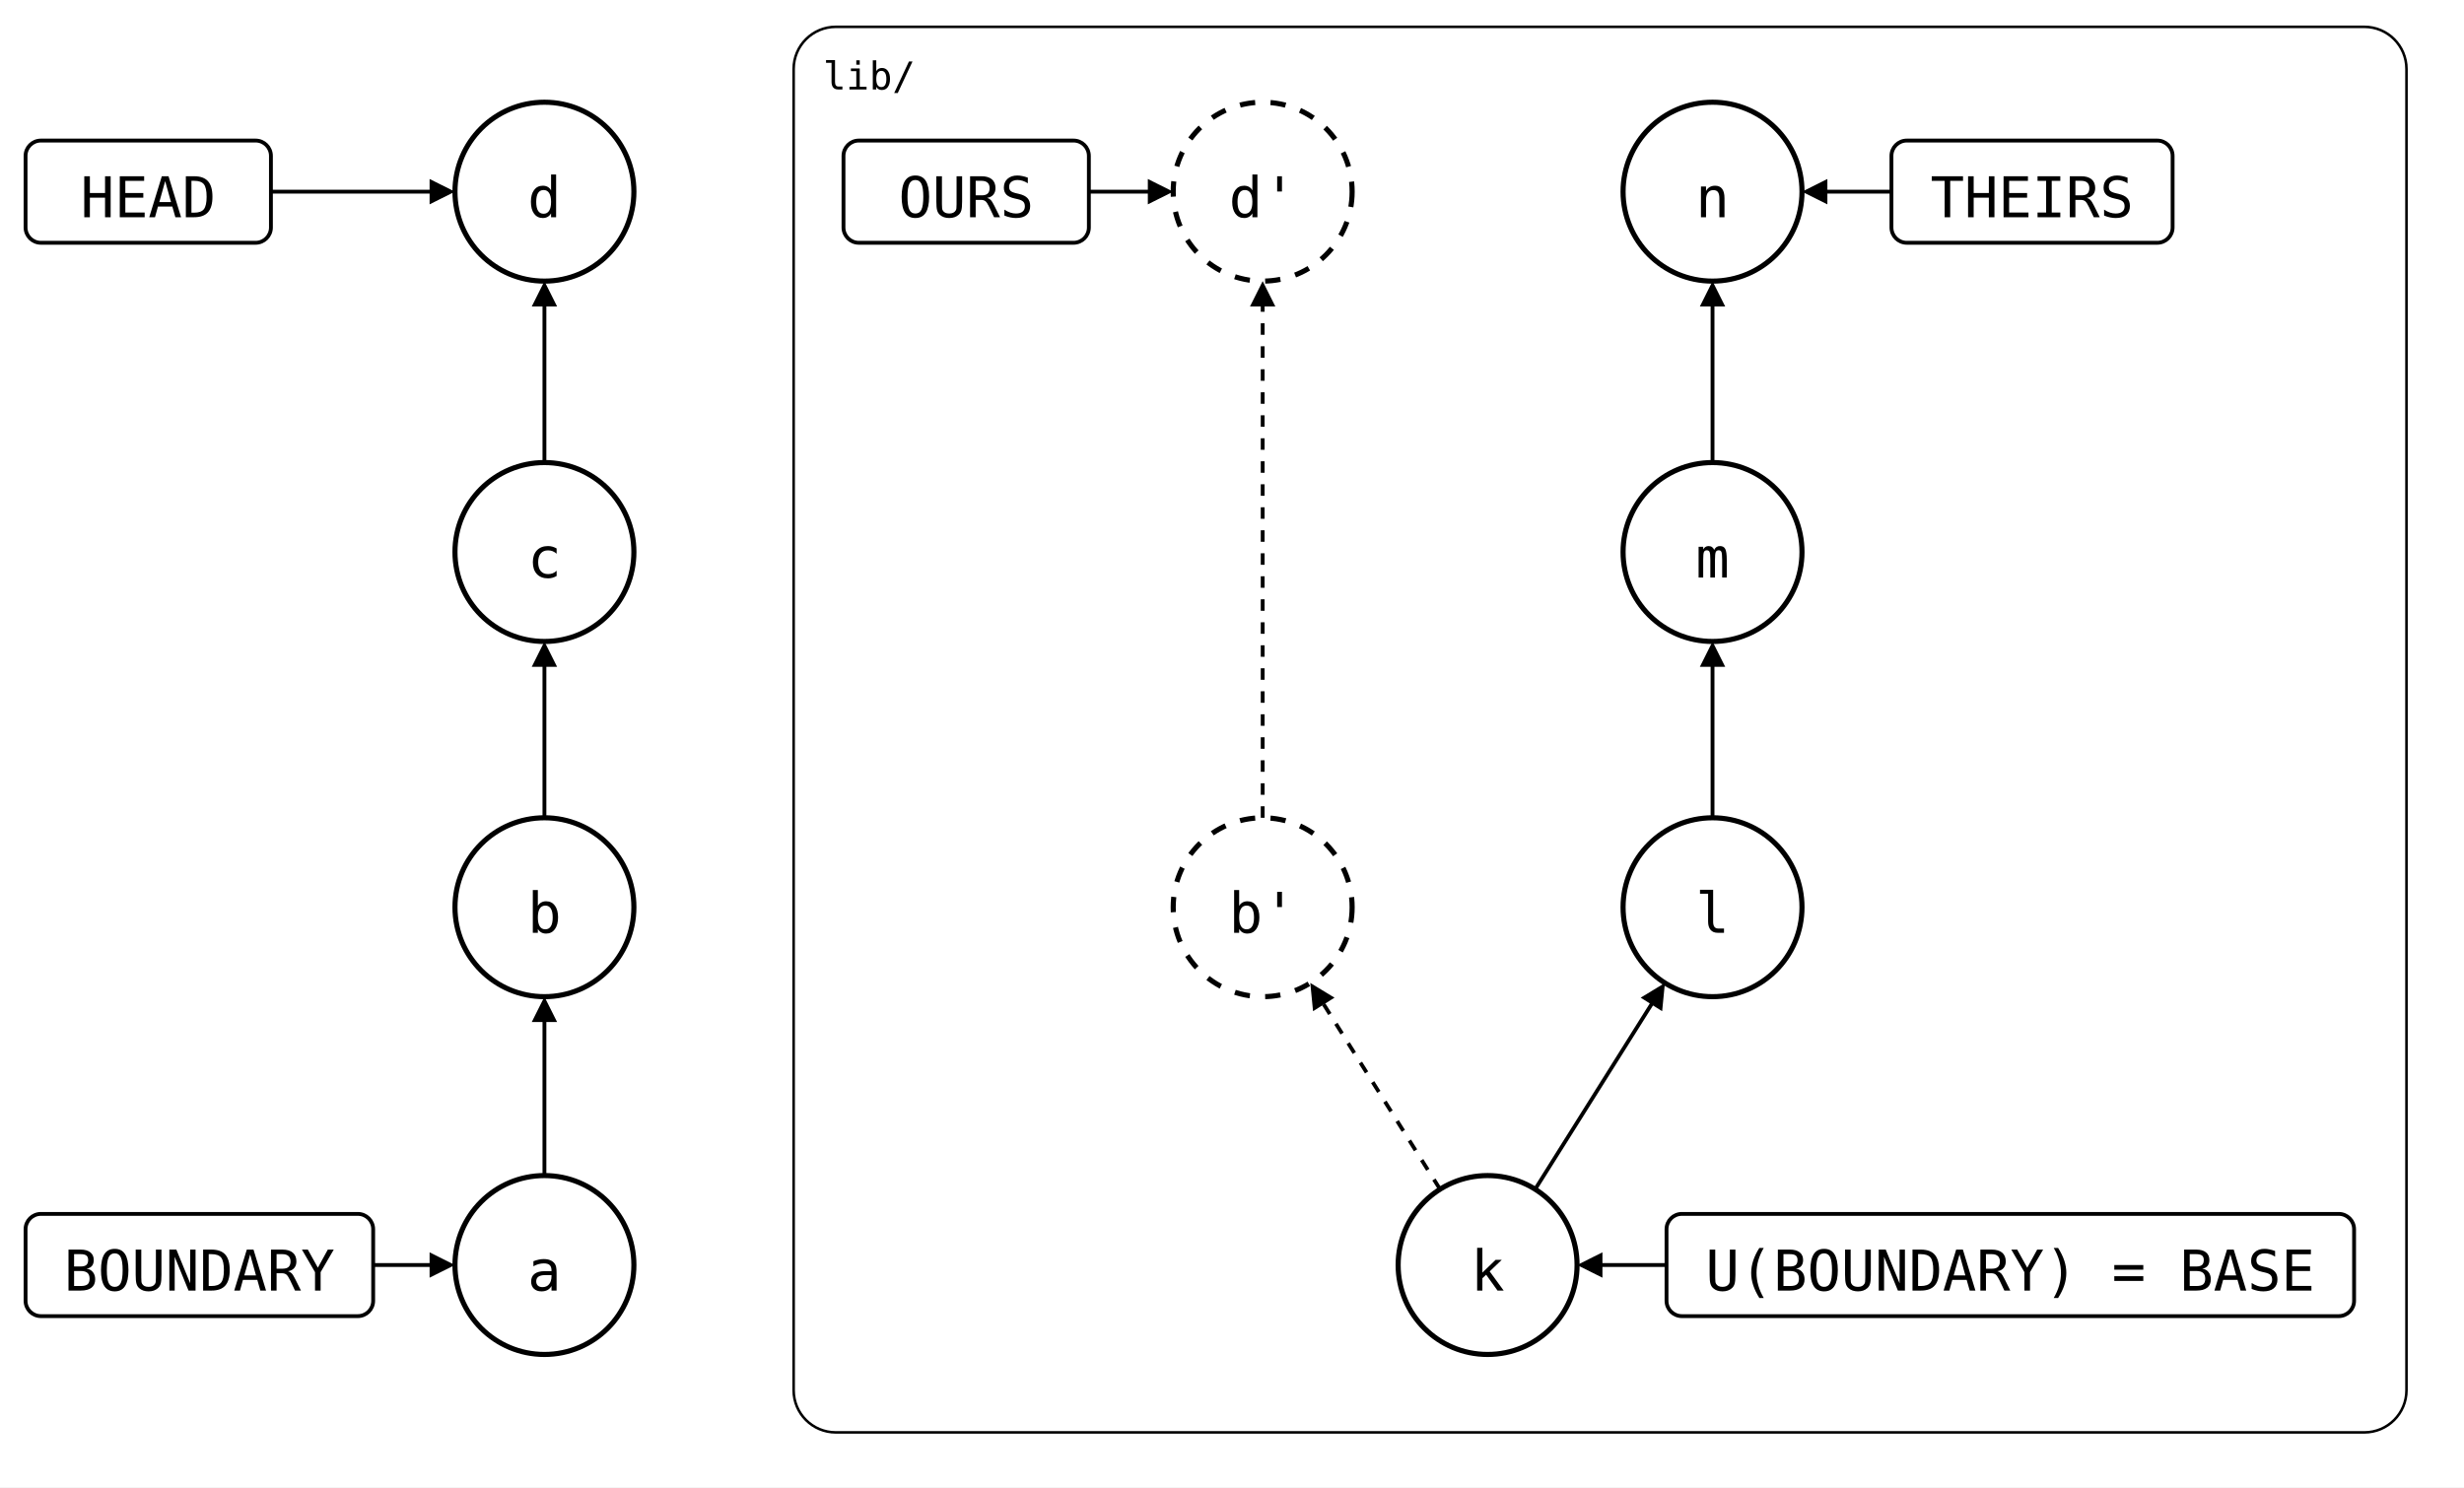
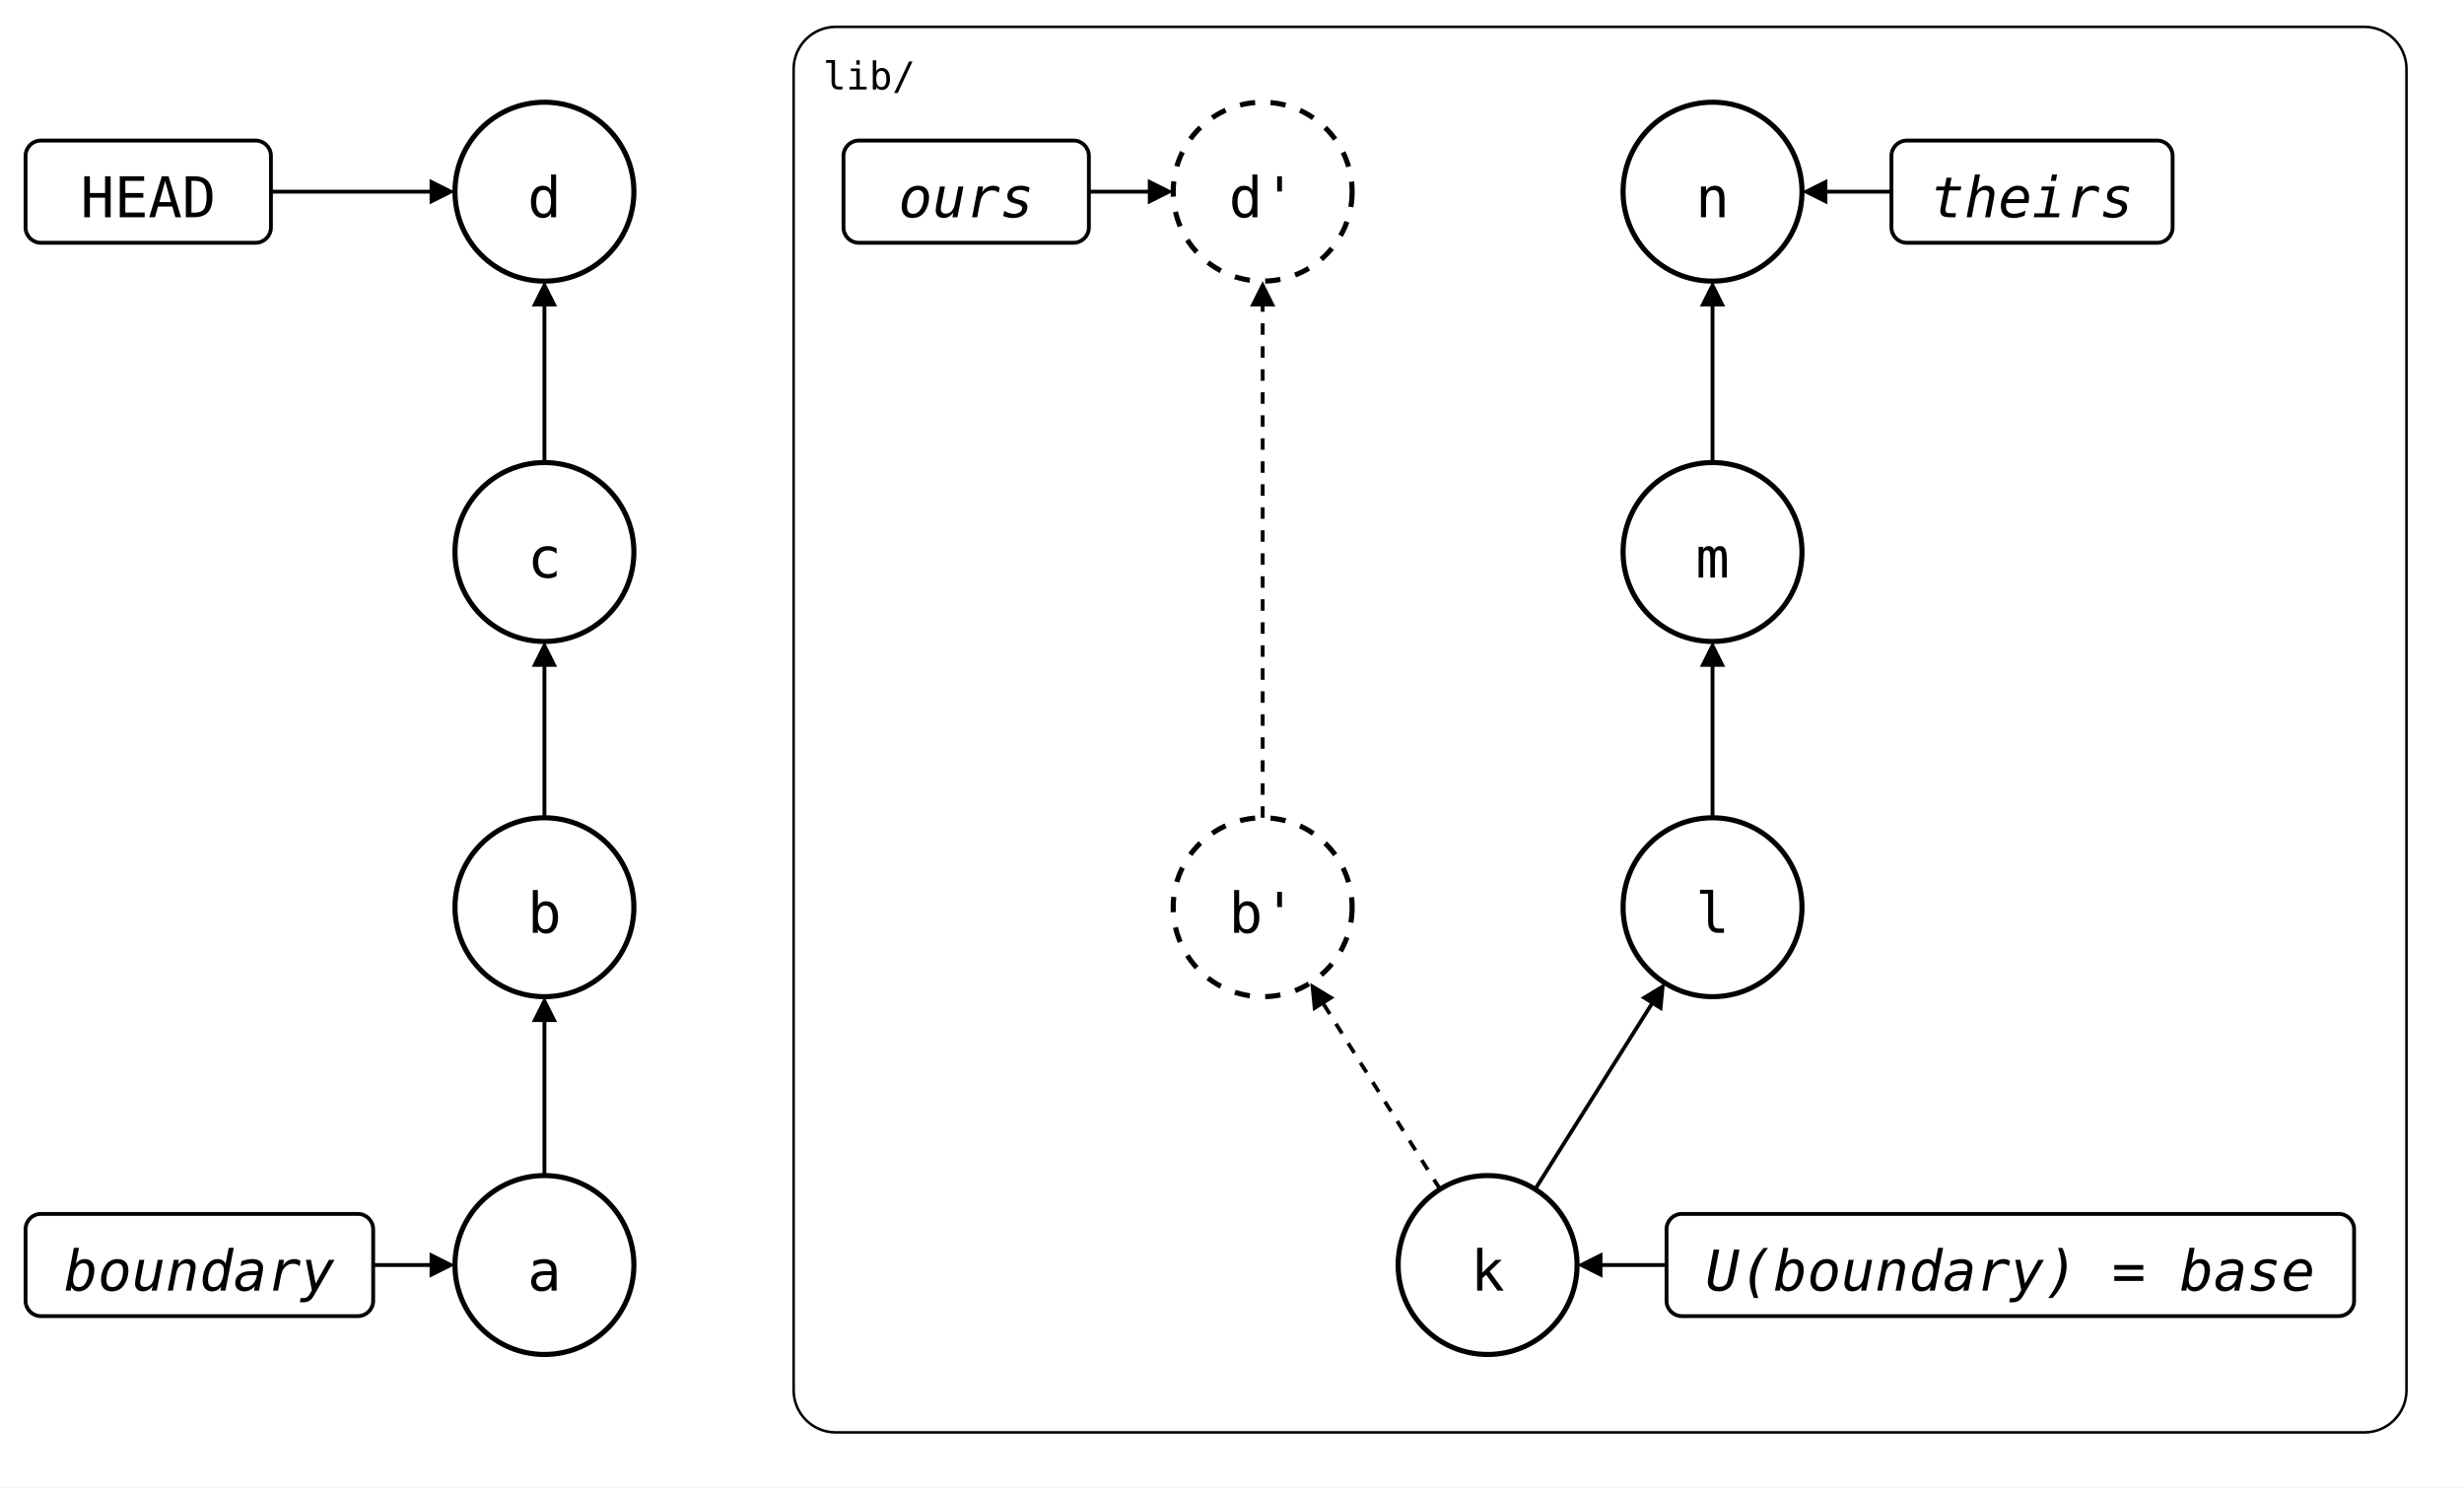
- <svg xmlns="http://www.w3.org/2000/svg" style="background: #ffffff; background-color: light-dark(#ffffff, #121212); color-scheme: light dark;" version="1.1" width="964px" height="582px" viewBox="0 0 964 582" id="ge-svg-soxDzHfCXkEvuOKbjWUJ" content="&lt;mxfile host=&quot;Electron&quot;&gt;&#10;  &lt;diagram name=&quot;before-pull-git-names&quot; id=&quot;before-pull-git-names&quot;&gt;&#10;    &lt;mxGraphModel grid=&quot;0&quot; gridSize=&quot;10&quot; guides=&quot;1&quot; tooltips=&quot;1&quot; connect=&quot;1&quot; arrows=&quot;1&quot; fold=&quot;0&quot; page=&quot;0&quot; pageScale=&quot;1&quot; pageWidth=&quot;850&quot; pageHeight=&quot;1100&quot; background=&quot;#ffffff&quot; math=&quot;0&quot; shadow=&quot;0&quot;&gt;&#10;      &lt;root&gt;&#10;        &lt;mxCell id=&quot;0&quot; /&gt;&#10;        &lt;mxCell id=&quot;1&quot; parent=&quot;0&quot; /&gt;&#10;        &lt;mxCell id=&quot;lane&quot; parent=&quot;1&quot; style=&quot;rounded=1;arcSize=3;fillColor=none;strokeWidth=1;fontSize=15;verticalAlign=top;align=left;spacingLeft=10;spacingTop=4;fontFamily=Roboto Mono,monospace;&quot; value=&quot;lib/&quot; vertex=&quot;1&quot;&gt;&#10;          &lt;mxGeometry height=&quot;550&quot; width=&quot;631&quot; x=&quot;351&quot; y=&quot;1&quot; as=&quot;geometry&quot; /&gt;&#10;        &lt;/mxCell&gt;&#10;        &lt;mxCell id=&quot;a&quot; parent=&quot;1&quot; style=&quot;ellipse;aspect=fixed;strokeWidth=2;fontSize=22;fontFamily=Roboto Mono,monospace;&quot; value=&quot;a&quot; vertex=&quot;1&quot;&gt;&#10;          &lt;mxGeometry height=&quot;70&quot; width=&quot;70&quot; x=&quot;219&quot; y=&quot;451&quot; as=&quot;geometry&quot; /&gt;&#10;        &lt;/mxCell&gt;&#10;        &lt;mxCell id=&quot;b&quot; parent=&quot;1&quot; style=&quot;ellipse;aspect=fixed;strokeWidth=2;fontSize=22;fontFamily=Roboto Mono,monospace;&quot; value=&quot;b&quot; vertex=&quot;1&quot;&gt;&#10;          &lt;mxGeometry height=&quot;70&quot; width=&quot;70&quot; x=&quot;219&quot; y=&quot;311&quot; as=&quot;geometry&quot; /&gt;&#10;        &lt;/mxCell&gt;&#10;        &lt;mxCell id=&quot;c&quot; parent=&quot;1&quot; style=&quot;ellipse;aspect=fixed;strokeWidth=2;fontSize=22;fontFamily=Roboto Mono,monospace;&quot; value=&quot;c&quot; vertex=&quot;1&quot;&gt;&#10;          &lt;mxGeometry height=&quot;70&quot; width=&quot;70&quot; x=&quot;219&quot; y=&quot;172&quot; as=&quot;geometry&quot; /&gt;&#10;        &lt;/mxCell&gt;&#10;        &lt;mxCell id=&quot;d&quot; parent=&quot;1&quot; style=&quot;ellipse;aspect=fixed;strokeWidth=2;fontSize=22;fontFamily=Roboto Mono,monospace;&quot; value=&quot;d&quot; vertex=&quot;1&quot;&gt;&#10;          &lt;mxGeometry height=&quot;70&quot; width=&quot;70&quot; x=&quot;219&quot; y=&quot;31&quot; as=&quot;geometry&quot; /&gt;&#10;        &lt;/mxCell&gt;&#10;        &lt;mxCell id=&quot;k&quot; parent=&quot;1&quot; style=&quot;ellipse;aspect=fixed;strokeWidth=2;fontSize=22;fontFamily=Roboto Mono,monospace;&quot; value=&quot;k&quot; vertex=&quot;1&quot;&gt;&#10;          &lt;mxGeometry height=&quot;70&quot; width=&quot;70&quot; x=&quot;588&quot; y=&quot;451&quot; as=&quot;geometry&quot; /&gt;&#10;        &lt;/mxCell&gt;&#10;        &lt;mxCell id=&quot;l&quot; parent=&quot;1&quot; style=&quot;ellipse;aspect=fixed;strokeWidth=2;fontSize=22;fontFamily=Roboto Mono,monospace;&quot; value=&quot;l&quot; vertex=&quot;1&quot;&gt;&#10;          &lt;mxGeometry height=&quot;70&quot; width=&quot;70&quot; x=&quot;676&quot; y=&quot;311&quot; as=&quot;geometry&quot; /&gt;&#10;        &lt;/mxCell&gt;&#10;        &lt;mxCell id=&quot;m&quot; parent=&quot;1&quot; style=&quot;ellipse;aspect=fixed;strokeWidth=2;fontSize=22;fontFamily=Roboto Mono,monospace;&quot; value=&quot;m&quot; vertex=&quot;1&quot;&gt;&#10;          &lt;mxGeometry height=&quot;70&quot; width=&quot;70&quot; x=&quot;676&quot; y=&quot;172&quot; as=&quot;geometry&quot; /&gt;&#10;        &lt;/mxCell&gt;&#10;        &lt;mxCell id=&quot;n&quot; parent=&quot;1&quot; style=&quot;ellipse;aspect=fixed;strokeWidth=2;fontSize=22;fontFamily=Roboto Mono,monospace;&quot; value=&quot;n&quot; vertex=&quot;1&quot;&gt;&#10;          &lt;mxGeometry height=&quot;70&quot; width=&quot;70&quot; x=&quot;676&quot; y=&quot;31&quot; as=&quot;geometry&quot; /&gt;&#10;        &lt;/mxCell&gt;&#10;        &lt;mxCell id=&quot;b_&quot; parent=&quot;1&quot; style=&quot;ellipse;aspect=fixed;strokeWidth=2;fontSize=22;fontFamily=Roboto Mono,monospace;dashed=1;&quot; value=&quot;b&amp;#39;&quot; vertex=&quot;1&quot;&gt;&#10;          &lt;mxGeometry height=&quot;70&quot; width=&quot;70&quot; x=&quot;500&quot; y=&quot;311&quot; as=&quot;geometry&quot; /&gt;&#10;        &lt;/mxCell&gt;&#10;        &lt;mxCell id=&quot;d_&quot; parent=&quot;1&quot; style=&quot;ellipse;aspect=fixed;strokeWidth=2;fontSize=22;fontFamily=Roboto Mono,monospace;dashed=1;&quot; value=&quot;d&amp;#39;&quot; vertex=&quot;1&quot;&gt;&#10;          &lt;mxGeometry height=&quot;70&quot; width=&quot;70&quot; x=&quot;500&quot; y=&quot;31&quot; as=&quot;geometry&quot; /&gt;&#10;        &lt;/mxCell&gt;&#10;        &lt;mxCell id=&quot;refH&quot; parent=&quot;1&quot; style=&quot;rounded=1;strokeWidth=1.5;fontSize=22;fontFamily=Roboto Mono,monospace;&quot; value=&quot;HEAD&quot; vertex=&quot;1&quot;&gt;&#10;          &lt;mxGeometry height=&quot;40&quot; width=&quot;96&quot; x=&quot;51&quot; y=&quot;46&quot; as=&quot;geometry&quot; /&gt;&#10;        &lt;/mxCell&gt;&#10;        &lt;mxCell id=&quot;refB&quot; parent=&quot;1&quot; style=&quot;rounded=1;strokeWidth=1.5;fontSize=22;fontFamily=Roboto Mono,monospace;&quot; value=&quot;BOUNDARY&quot; vertex=&quot;1&quot;&gt;&#10;          &lt;mxGeometry height=&quot;40&quot; width=&quot;136&quot; x=&quot;51&quot; y=&quot;466&quot; as=&quot;geometry&quot; /&gt;&#10;        &lt;/mxCell&gt;&#10;        &lt;mxCell id=&quot;refU&quot; parent=&quot;1&quot; style=&quot;rounded=1;strokeWidth=1.5;fontSize=22;fontFamily=Roboto Mono,monospace;&quot; value=&quot;U(BOUNDARY) = BASE&quot; vertex=&quot;1&quot;&gt;&#10;          &lt;mxGeometry height=&quot;40&quot; width=&quot;269&quot; x=&quot;693&quot; y=&quot;466&quot; as=&quot;geometry&quot; /&gt;&#10;        &lt;/mxCell&gt;&#10;        &lt;mxCell id=&quot;refT&quot; parent=&quot;1&quot; style=&quot;rounded=1;strokeWidth=1.5;fontSize=22;fontFamily=Roboto Mono,monospace;&quot; value=&quot;THEIRS&quot; vertex=&quot;1&quot;&gt;&#10;          &lt;mxGeometry height=&quot;40&quot; width=&quot;110&quot; x=&quot;781&quot; y=&quot;46&quot; as=&quot;geometry&quot; /&gt;&#10;        &lt;/mxCell&gt;&#10;        &lt;mxCell id=&quot;refR&quot; parent=&quot;1&quot; style=&quot;rounded=1;strokeWidth=1.5;fontSize=22;fontFamily=Roboto Mono,monospace;&quot; value=&quot;OURS&quot; vertex=&quot;1&quot;&gt;&#10;          &lt;mxGeometry height=&quot;40&quot; width=&quot;96&quot; x=&quot;371&quot; y=&quot;46&quot; as=&quot;geometry&quot; /&gt;&#10;        &lt;/mxCell&gt;&#10;        &lt;mxCell id=&quot;e0&quot; edge=&quot;1&quot; parent=&quot;1&quot; source=&quot;refH&quot; style=&quot;endArrow=block;endFill=1;html=1;strokeWidth=1.5;rounded=0;&quot; target=&quot;d&quot;&gt;&#10;          &lt;mxGeometry relative=&quot;1&quot; as=&quot;geometry&quot; /&gt;&#10;        &lt;/mxCell&gt;&#10;        &lt;mxCell id=&quot;e1&quot; edge=&quot;1&quot; parent=&quot;1&quot; source=&quot;c&quot; style=&quot;endArrow=block;endFill=1;html=1;strokeWidth=1.5;rounded=0;&quot; target=&quot;d&quot;&gt;&#10;          &lt;mxGeometry relative=&quot;1&quot; as=&quot;geometry&quot; /&gt;&#10;        &lt;/mxCell&gt;&#10;        &lt;mxCell id=&quot;e2&quot; edge=&quot;1&quot; parent=&quot;1&quot; source=&quot;b&quot; style=&quot;endArrow=block;endFill=1;html=1;strokeWidth=1.5;rounded=0;&quot; target=&quot;c&quot;&gt;&#10;          &lt;mxGeometry relative=&quot;1&quot; as=&quot;geometry&quot; /&gt;&#10;        &lt;/mxCell&gt;&#10;        &lt;mxCell id=&quot;e3&quot; edge=&quot;1&quot; parent=&quot;1&quot; source=&quot;a&quot; style=&quot;endArrow=block;endFill=1;html=1;strokeWidth=1.5;rounded=0;&quot; target=&quot;b&quot;&gt;&#10;          &lt;mxGeometry relative=&quot;1&quot; as=&quot;geometry&quot; /&gt;&#10;        &lt;/mxCell&gt;&#10;        &lt;mxCell id=&quot;e4&quot; edge=&quot;1&quot; parent=&quot;1&quot; source=&quot;refB&quot; style=&quot;endArrow=block;endFill=1;html=1;strokeWidth=1.5;rounded=0;&quot; target=&quot;a&quot;&gt;&#10;          &lt;mxGeometry relative=&quot;1&quot; as=&quot;geometry&quot; /&gt;&#10;        &lt;/mxCell&gt;&#10;        &lt;mxCell id=&quot;e5&quot; edge=&quot;1&quot; parent=&quot;1&quot; source=&quot;refU&quot; style=&quot;endArrow=block;endFill=1;html=1;strokeWidth=1.5;rounded=0;&quot; target=&quot;k&quot;&gt;&#10;          &lt;mxGeometry relative=&quot;1&quot; as=&quot;geometry&quot; /&gt;&#10;        &lt;/mxCell&gt;&#10;        &lt;mxCell id=&quot;e6&quot; edge=&quot;1&quot; parent=&quot;1&quot; source=&quot;refT&quot; style=&quot;endArrow=block;endFill=1;html=1;strokeWidth=1.5;rounded=0;&quot; target=&quot;n&quot;&gt;&#10;          &lt;mxGeometry relative=&quot;1&quot; as=&quot;geometry&quot; /&gt;&#10;        &lt;/mxCell&gt;&#10;        &lt;mxCell id=&quot;e7&quot; edge=&quot;1&quot; parent=&quot;1&quot; source=&quot;k&quot; style=&quot;endArrow=block;endFill=1;html=1;strokeWidth=1.5;rounded=0;&quot; target=&quot;l&quot;&gt;&#10;          &lt;mxGeometry relative=&quot;1&quot; as=&quot;geometry&quot; /&gt;&#10;        &lt;/mxCell&gt;&#10;        &lt;mxCell id=&quot;e8&quot; edge=&quot;1&quot; parent=&quot;1&quot; source=&quot;l&quot; style=&quot;endArrow=block;endFill=1;html=1;strokeWidth=1.5;rounded=0;&quot; target=&quot;m&quot;&gt;&#10;          &lt;mxGeometry relative=&quot;1&quot; as=&quot;geometry&quot; /&gt;&#10;        &lt;/mxCell&gt;&#10;        &lt;mxCell id=&quot;e9&quot; edge=&quot;1&quot; parent=&quot;1&quot; source=&quot;m&quot; style=&quot;endArrow=block;endFill=1;html=1;strokeWidth=1.5;rounded=0;&quot; target=&quot;n&quot;&gt;&#10;          &lt;mxGeometry relative=&quot;1&quot; as=&quot;geometry&quot; /&gt;&#10;        &lt;/mxCell&gt;&#10;        &lt;mxCell id=&quot;e10&quot; edge=&quot;1&quot; parent=&quot;1&quot; source=&quot;k&quot; style=&quot;endArrow=block;endFill=1;html=1;strokeWidth=1.5;rounded=0;dashed=1;&quot; target=&quot;b_&quot;&gt;&#10;          &lt;mxGeometry relative=&quot;1&quot; as=&quot;geometry&quot; /&gt;&#10;        &lt;/mxCell&gt;&#10;        &lt;mxCell id=&quot;e11&quot; edge=&quot;1&quot; parent=&quot;1&quot; source=&quot;b_&quot; style=&quot;endArrow=block;endFill=1;html=1;strokeWidth=1.5;rounded=0;dashed=1;&quot; target=&quot;d_&quot;&gt;&#10;          &lt;mxGeometry relative=&quot;1&quot; as=&quot;geometry&quot; /&gt;&#10;        &lt;/mxCell&gt;&#10;        &lt;mxCell id=&quot;e12&quot; edge=&quot;1&quot; parent=&quot;1&quot; source=&quot;refR&quot; style=&quot;endArrow=block;endFill=1;html=1;strokeWidth=1.5;rounded=0;&quot; target=&quot;d_&quot;&gt;&#10;          &lt;mxGeometry relative=&quot;1&quot; as=&quot;geometry&quot; /&gt;&#10;        &lt;/mxCell&gt;&#10;      &lt;/root&gt;&#10;    &lt;/mxGraphModel&gt;&#10;  &lt;/diagram&gt;&#10;&lt;/mxfile&gt;&#10;">
-   <style type="text/css">@supports (color: light-dark(#000, #fff)) { #ge-svg-soxDzHfCXkEvuOKbjWUJ { --ge-adaptive-bg: light-dark(#ffffff, var(--ge-dark-color, #121212)); } }</style>
+ <svg xmlns="http://www.w3.org/2000/svg" style="background: #ffffff; background-color: light-dark(#ffffff, #121212); color-scheme: light dark;" version="1.1" width="964px" height="582px" viewBox="0 0 964 582" id="ge-svg-6yqy5z1qpGgKs4ZPVb5A" content="&lt;mxfile host=&quot;Electron&quot;&gt;&#10;  &lt;diagram name=&quot;before-pull-git-names&quot; id=&quot;before-pull-git-names&quot;&gt;&#10;    &lt;mxGraphModel grid=&quot;0&quot; gridSize=&quot;10&quot; guides=&quot;1&quot; tooltips=&quot;1&quot; connect=&quot;1&quot; arrows=&quot;1&quot; fold=&quot;0&quot; page=&quot;0&quot; pageScale=&quot;1&quot; pageWidth=&quot;850&quot; pageHeight=&quot;1100&quot; background=&quot;#ffffff&quot; math=&quot;0&quot; shadow=&quot;0&quot;&gt;&#10;      &lt;root&gt;&#10;        &lt;mxCell id=&quot;0&quot; /&gt;&#10;        &lt;mxCell id=&quot;1&quot; parent=&quot;0&quot; /&gt;&#10;        &lt;mxCell id=&quot;lane&quot; parent=&quot;1&quot; style=&quot;rounded=1;arcSize=3;fillColor=none;strokeWidth=1;fontSize=15;verticalAlign=top;align=left;spacingLeft=10;spacingTop=4;fontFamily=Roboto Mono,monospace;&quot; value=&quot;lib/&quot; vertex=&quot;1&quot;&gt;&#10;          &lt;mxGeometry height=&quot;550&quot; width=&quot;631&quot; x=&quot;351&quot; y=&quot;1&quot; as=&quot;geometry&quot; /&gt;&#10;        &lt;/mxCell&gt;&#10;        &lt;mxCell id=&quot;a&quot; parent=&quot;1&quot; style=&quot;ellipse;aspect=fixed;strokeWidth=2;fontSize=22;fontFamily=Roboto Mono,monospace;&quot; value=&quot;a&quot; vertex=&quot;1&quot;&gt;&#10;          &lt;mxGeometry height=&quot;70&quot; width=&quot;70&quot; x=&quot;219&quot; y=&quot;451&quot; as=&quot;geometry&quot; /&gt;&#10;        &lt;/mxCell&gt;&#10;        &lt;mxCell id=&quot;b&quot; parent=&quot;1&quot; style=&quot;ellipse;aspect=fixed;strokeWidth=2;fontSize=22;fontFamily=Roboto Mono,monospace;&quot; value=&quot;b&quot; vertex=&quot;1&quot;&gt;&#10;          &lt;mxGeometry height=&quot;70&quot; width=&quot;70&quot; x=&quot;219&quot; y=&quot;311&quot; as=&quot;geometry&quot; /&gt;&#10;        &lt;/mxCell&gt;&#10;        &lt;mxCell id=&quot;c&quot; parent=&quot;1&quot; style=&quot;ellipse;aspect=fixed;strokeWidth=2;fontSize=22;fontFamily=Roboto Mono,monospace;&quot; value=&quot;c&quot; vertex=&quot;1&quot;&gt;&#10;          &lt;mxGeometry height=&quot;70&quot; width=&quot;70&quot; x=&quot;219&quot; y=&quot;172&quot; as=&quot;geometry&quot; /&gt;&#10;        &lt;/mxCell&gt;&#10;        &lt;mxCell id=&quot;d&quot; parent=&quot;1&quot; style=&quot;ellipse;aspect=fixed;strokeWidth=2;fontSize=22;fontFamily=Roboto Mono,monospace;&quot; value=&quot;d&quot; vertex=&quot;1&quot;&gt;&#10;          &lt;mxGeometry height=&quot;70&quot; width=&quot;70&quot; x=&quot;219&quot; y=&quot;31&quot; as=&quot;geometry&quot; /&gt;&#10;        &lt;/mxCell&gt;&#10;        &lt;mxCell id=&quot;k&quot; parent=&quot;1&quot; style=&quot;ellipse;aspect=fixed;strokeWidth=2;fontSize=22;fontFamily=Roboto Mono,monospace;&quot; value=&quot;k&quot; vertex=&quot;1&quot;&gt;&#10;          &lt;mxGeometry height=&quot;70&quot; width=&quot;70&quot; x=&quot;588&quot; y=&quot;451&quot; as=&quot;geometry&quot; /&gt;&#10;        &lt;/mxCell&gt;&#10;        &lt;mxCell id=&quot;l&quot; parent=&quot;1&quot; style=&quot;ellipse;aspect=fixed;strokeWidth=2;fontSize=22;fontFamily=Roboto Mono,monospace;&quot; value=&quot;l&quot; vertex=&quot;1&quot;&gt;&#10;          &lt;mxGeometry height=&quot;70&quot; width=&quot;70&quot; x=&quot;676&quot; y=&quot;311&quot; as=&quot;geometry&quot; /&gt;&#10;        &lt;/mxCell&gt;&#10;        &lt;mxCell id=&quot;m&quot; parent=&quot;1&quot; style=&quot;ellipse;aspect=fixed;strokeWidth=2;fontSize=22;fontFamily=Roboto Mono,monospace;&quot; value=&quot;m&quot; vertex=&quot;1&quot;&gt;&#10;          &lt;mxGeometry height=&quot;70&quot; width=&quot;70&quot; x=&quot;676&quot; y=&quot;172&quot; as=&quot;geometry&quot; /&gt;&#10;        &lt;/mxCell&gt;&#10;        &lt;mxCell id=&quot;n&quot; parent=&quot;1&quot; style=&quot;ellipse;aspect=fixed;strokeWidth=2;fontSize=22;fontFamily=Roboto Mono,monospace;&quot; value=&quot;n&quot; vertex=&quot;1&quot;&gt;&#10;          &lt;mxGeometry height=&quot;70&quot; width=&quot;70&quot; x=&quot;676&quot; y=&quot;31&quot; as=&quot;geometry&quot; /&gt;&#10;        &lt;/mxCell&gt;&#10;        &lt;mxCell id=&quot;b_&quot; parent=&quot;1&quot; style=&quot;ellipse;aspect=fixed;strokeWidth=2;fontSize=22;fontFamily=Roboto Mono,monospace;dashed=1;&quot; value=&quot;b&amp;#39;&quot; vertex=&quot;1&quot;&gt;&#10;          &lt;mxGeometry height=&quot;70&quot; width=&quot;70&quot; x=&quot;500&quot; y=&quot;311&quot; as=&quot;geometry&quot; /&gt;&#10;        &lt;/mxCell&gt;&#10;        &lt;mxCell id=&quot;d_&quot; parent=&quot;1&quot; style=&quot;ellipse;aspect=fixed;strokeWidth=2;fontSize=22;fontFamily=Roboto Mono,monospace;dashed=1;&quot; value=&quot;d&amp;#39;&quot; vertex=&quot;1&quot;&gt;&#10;          &lt;mxGeometry height=&quot;70&quot; width=&quot;70&quot; x=&quot;500&quot; y=&quot;31&quot; as=&quot;geometry&quot; /&gt;&#10;        &lt;/mxCell&gt;&#10;        &lt;mxCell id=&quot;refH&quot; parent=&quot;1&quot; style=&quot;rounded=1;strokeWidth=1.5;fontSize=22;fontFamily=Roboto Mono,monospace;&quot; value=&quot;HEAD&quot; vertex=&quot;1&quot;&gt;&#10;          &lt;mxGeometry height=&quot;40&quot; width=&quot;96&quot; x=&quot;51&quot; y=&quot;46&quot; as=&quot;geometry&quot; /&gt;&#10;        &lt;/mxCell&gt;&#10;        &lt;mxCell id=&quot;refB&quot; parent=&quot;1&quot; style=&quot;rounded=1;strokeWidth=1.5;fontSize=22;fontFamily=Roboto Mono,monospace;fontStyle=2;&quot; value=&quot;boundary&quot; vertex=&quot;1&quot;&gt;&#10;          &lt;mxGeometry height=&quot;40&quot; width=&quot;136&quot; x=&quot;51&quot; y=&quot;466&quot; as=&quot;geometry&quot; /&gt;&#10;        &lt;/mxCell&gt;&#10;        &lt;mxCell id=&quot;refU&quot; parent=&quot;1&quot; style=&quot;rounded=1;strokeWidth=1.5;fontSize=22;fontFamily=Roboto Mono,monospace;fontStyle=2;&quot; value=&quot;U(boundary) = base&quot; vertex=&quot;1&quot;&gt;&#10;          &lt;mxGeometry height=&quot;40&quot; width=&quot;269&quot; x=&quot;693&quot; y=&quot;466&quot; as=&quot;geometry&quot; /&gt;&#10;        &lt;/mxCell&gt;&#10;        &lt;mxCell id=&quot;refT&quot; parent=&quot;1&quot; style=&quot;rounded=1;strokeWidth=1.5;fontSize=22;fontFamily=Roboto Mono,monospace;fontStyle=2;&quot; value=&quot;theirs&quot; vertex=&quot;1&quot;&gt;&#10;          &lt;mxGeometry height=&quot;40&quot; width=&quot;110&quot; x=&quot;781&quot; y=&quot;46&quot; as=&quot;geometry&quot; /&gt;&#10;        &lt;/mxCell&gt;&#10;        &lt;mxCell id=&quot;refR&quot; parent=&quot;1&quot; style=&quot;rounded=1;strokeWidth=1.5;fontSize=22;fontFamily=Roboto Mono,monospace;fontStyle=2;&quot; value=&quot;ours&quot; vertex=&quot;1&quot;&gt;&#10;          &lt;mxGeometry height=&quot;40&quot; width=&quot;96&quot; x=&quot;371&quot; y=&quot;46&quot; as=&quot;geometry&quot; /&gt;&#10;        &lt;/mxCell&gt;&#10;        &lt;mxCell id=&quot;e0&quot; edge=&quot;1&quot; parent=&quot;1&quot; source=&quot;refH&quot; style=&quot;endArrow=block;endFill=1;html=1;strokeWidth=1.5;rounded=0;&quot; target=&quot;d&quot;&gt;&#10;          &lt;mxGeometry relative=&quot;1&quot; as=&quot;geometry&quot; /&gt;&#10;        &lt;/mxCell&gt;&#10;        &lt;mxCell id=&quot;e1&quot; edge=&quot;1&quot; parent=&quot;1&quot; source=&quot;c&quot; style=&quot;endArrow=block;endFill=1;html=1;strokeWidth=1.5;rounded=0;&quot; target=&quot;d&quot;&gt;&#10;          &lt;mxGeometry relative=&quot;1&quot; as=&quot;geometry&quot; /&gt;&#10;        &lt;/mxCell&gt;&#10;        &lt;mxCell id=&quot;e2&quot; edge=&quot;1&quot; parent=&quot;1&quot; source=&quot;b&quot; style=&quot;endArrow=block;endFill=1;html=1;strokeWidth=1.5;rounded=0;&quot; target=&quot;c&quot;&gt;&#10;          &lt;mxGeometry relative=&quot;1&quot; as=&quot;geometry&quot; /&gt;&#10;        &lt;/mxCell&gt;&#10;        &lt;mxCell id=&quot;e3&quot; edge=&quot;1&quot; parent=&quot;1&quot; source=&quot;a&quot; style=&quot;endArrow=block;endFill=1;html=1;strokeWidth=1.5;rounded=0;&quot; target=&quot;b&quot;&gt;&#10;          &lt;mxGeometry relative=&quot;1&quot; as=&quot;geometry&quot; /&gt;&#10;        &lt;/mxCell&gt;&#10;        &lt;mxCell id=&quot;e4&quot; edge=&quot;1&quot; parent=&quot;1&quot; source=&quot;refB&quot; style=&quot;endArrow=block;endFill=1;html=1;strokeWidth=1.5;rounded=0;&quot; target=&quot;a&quot;&gt;&#10;          &lt;mxGeometry relative=&quot;1&quot; as=&quot;geometry&quot; /&gt;&#10;        &lt;/mxCell&gt;&#10;        &lt;mxCell id=&quot;e5&quot; edge=&quot;1&quot; parent=&quot;1&quot; source=&quot;refU&quot; style=&quot;endArrow=block;endFill=1;html=1;strokeWidth=1.5;rounded=0;&quot; target=&quot;k&quot;&gt;&#10;          &lt;mxGeometry relative=&quot;1&quot; as=&quot;geometry&quot; /&gt;&#10;        &lt;/mxCell&gt;&#10;        &lt;mxCell id=&quot;e6&quot; edge=&quot;1&quot; parent=&quot;1&quot; source=&quot;refT&quot; style=&quot;endArrow=block;endFill=1;html=1;strokeWidth=1.5;rounded=0;&quot; target=&quot;n&quot;&gt;&#10;          &lt;mxGeometry relative=&quot;1&quot; as=&quot;geometry&quot; /&gt;&#10;        &lt;/mxCell&gt;&#10;        &lt;mxCell id=&quot;e7&quot; edge=&quot;1&quot; parent=&quot;1&quot; source=&quot;k&quot; style=&quot;endArrow=block;endFill=1;html=1;strokeWidth=1.5;rounded=0;&quot; target=&quot;l&quot;&gt;&#10;          &lt;mxGeometry relative=&quot;1&quot; as=&quot;geometry&quot; /&gt;&#10;        &lt;/mxCell&gt;&#10;        &lt;mxCell id=&quot;e8&quot; edge=&quot;1&quot; parent=&quot;1&quot; source=&quot;l&quot; style=&quot;endArrow=block;endFill=1;html=1;strokeWidth=1.5;rounded=0;&quot; target=&quot;m&quot;&gt;&#10;          &lt;mxGeometry relative=&quot;1&quot; as=&quot;geometry&quot; /&gt;&#10;        &lt;/mxCell&gt;&#10;        &lt;mxCell id=&quot;e9&quot; edge=&quot;1&quot; parent=&quot;1&quot; source=&quot;m&quot; style=&quot;endArrow=block;endFill=1;html=1;strokeWidth=1.5;rounded=0;&quot; target=&quot;n&quot;&gt;&#10;          &lt;mxGeometry relative=&quot;1&quot; as=&quot;geometry&quot; /&gt;&#10;        &lt;/mxCell&gt;&#10;        &lt;mxCell id=&quot;e10&quot; edge=&quot;1&quot; parent=&quot;1&quot; source=&quot;k&quot; style=&quot;endArrow=block;endFill=1;html=1;strokeWidth=1.5;rounded=0;dashed=1;&quot; target=&quot;b_&quot;&gt;&#10;          &lt;mxGeometry relative=&quot;1&quot; as=&quot;geometry&quot; /&gt;&#10;        &lt;/mxCell&gt;&#10;        &lt;mxCell id=&quot;e11&quot; edge=&quot;1&quot; parent=&quot;1&quot; source=&quot;b_&quot; style=&quot;endArrow=block;endFill=1;html=1;strokeWidth=1.5;rounded=0;dashed=1;&quot; target=&quot;d_&quot;&gt;&#10;          &lt;mxGeometry relative=&quot;1&quot; as=&quot;geometry&quot; /&gt;&#10;        &lt;/mxCell&gt;&#10;        &lt;mxCell id=&quot;e12&quot; edge=&quot;1&quot; parent=&quot;1&quot; source=&quot;refR&quot; style=&quot;endArrow=block;endFill=1;html=1;strokeWidth=1.5;rounded=0;&quot; target=&quot;d_&quot;&gt;&#10;          &lt;mxGeometry relative=&quot;1&quot; as=&quot;geometry&quot; /&gt;&#10;        &lt;/mxCell&gt;&#10;      &lt;/root&gt;&#10;    &lt;/mxGraphModel&gt;&#10;  &lt;/diagram&gt;&#10;&lt;/mxfile&gt;&#10;">
+   <style type="text/css">@supports (color: light-dark(#000, #fff)) { #ge-svg-6yqy5z1qpGgKs4ZPVb5A { --ge-adaptive-bg: light-dark(#ffffff, var(--ge-dark-color, #121212)); } }</style>
  <defs />
  <rect fill="#ffffff" width="100%" height="100%" x="0" y="0" style="fill: light-dark(rgb(255, 255, 255), rgb(18, 18, 18));" />
  <g>
    <g data-cell-id="0">
      <g data-cell-id="1">
        <g data-cell-id="lane">
          <g transform="translate(0.5,0.5)">
            <rect x="310" y="10" width="631" height="550" rx="16.5" ry="16.5" fill="none" stroke="#000000" pointer-events="all" style="stroke: light-dark(rgb(0, 0, 0), rgb(255, 255, 255));" />
          </g>
          <g>
            <g fill="#000000" font-family="'Roboto Mono', monospace" text-anchor="start" font-size="15px" style="fill: light-dark(rgb(0, 0, 0), rgb(255, 255, 255));">
              <text x="322" y="35">lib/</text>
            </g>
          </g>
        </g>
        <g data-cell-id="a">
          <g>
            <ellipse cx="213" cy="495" rx="35" ry="35" fill="#ffffff" stroke="#000000" stroke-width="2" pointer-events="all" style="fill: var(--ge-adaptive-bg, #ffffff); stroke: light-dark(rgb(0, 0, 0), rgb(255, 255, 255));" />
          </g>
          <g>
            <g fill="#000000" font-family="'Roboto Mono', monospace" text-anchor="middle" font-size="22px" style="fill: light-dark(rgb(0, 0, 0), rgb(255, 255, 255));">
              <text x="213" y="505">a</text>
            </g>
          </g>
        </g>
        <g data-cell-id="b">
          <g>
            <ellipse cx="213" cy="355" rx="35" ry="35" fill="#ffffff" stroke="#000000" stroke-width="2" pointer-events="all" style="fill: var(--ge-adaptive-bg, #ffffff); stroke: light-dark(rgb(0, 0, 0), rgb(255, 255, 255));" />
          </g>
          <g>
            <g fill="#000000" font-family="'Roboto Mono', monospace" text-anchor="middle" font-size="22px" style="fill: light-dark(rgb(0, 0, 0), rgb(255, 255, 255));">
              <text x="213" y="365">b</text>
            </g>
          </g>
        </g>
        <g data-cell-id="c">
          <g>
            <ellipse cx="213" cy="216" rx="35" ry="35" fill="#ffffff" stroke="#000000" stroke-width="2" pointer-events="all" style="fill: var(--ge-adaptive-bg, #ffffff); stroke: light-dark(rgb(0, 0, 0), rgb(255, 255, 255));" />
          </g>
          <g>
            <g fill="#000000" font-family="'Roboto Mono', monospace" text-anchor="middle" font-size="22px" style="fill: light-dark(rgb(0, 0, 0), rgb(255, 255, 255));">
              <text x="213" y="226">c</text>
            </g>
          </g>
        </g>
        <g data-cell-id="d">
          <g>
            <ellipse cx="213" cy="75" rx="35" ry="35" fill="#ffffff" stroke="#000000" stroke-width="2" pointer-events="all" style="fill: var(--ge-adaptive-bg, #ffffff); stroke: light-dark(rgb(0, 0, 0), rgb(255, 255, 255));" />
          </g>
          <g>
            <g fill="#000000" font-family="'Roboto Mono', monospace" text-anchor="middle" font-size="22px" style="fill: light-dark(rgb(0, 0, 0), rgb(255, 255, 255));">
              <text x="213" y="85">d</text>
            </g>
          </g>
        </g>
        <g data-cell-id="k">
          <g>
            <ellipse cx="582" cy="495" rx="35" ry="35" fill="#ffffff" stroke="#000000" stroke-width="2" pointer-events="all" style="fill: var(--ge-adaptive-bg, #ffffff); stroke: light-dark(rgb(0, 0, 0), rgb(255, 255, 255));" />
          </g>
          <g>
            <g fill="#000000" font-family="'Roboto Mono', monospace" text-anchor="middle" font-size="22px" style="fill: light-dark(rgb(0, 0, 0), rgb(255, 255, 255));">
              <text x="582" y="505">k</text>
            </g>
          </g>
        </g>
        <g data-cell-id="l">
          <g>
            <ellipse cx="670" cy="355" rx="35" ry="35" fill="#ffffff" stroke="#000000" stroke-width="2" pointer-events="all" style="fill: var(--ge-adaptive-bg, #ffffff); stroke: light-dark(rgb(0, 0, 0), rgb(255, 255, 255));" />
          </g>
          <g>
            <g fill="#000000" font-family="'Roboto Mono', monospace" text-anchor="middle" font-size="22px" style="fill: light-dark(rgb(0, 0, 0), rgb(255, 255, 255));">
              <text x="670" y="365">l</text>
            </g>
          </g>
        </g>
        <g data-cell-id="m">
          <g>
            <ellipse cx="670" cy="216" rx="35" ry="35" fill="#ffffff" stroke="#000000" stroke-width="2" pointer-events="all" style="fill: var(--ge-adaptive-bg, #ffffff); stroke: light-dark(rgb(0, 0, 0), rgb(255, 255, 255));" />
          </g>
          <g>
            <g fill="#000000" font-family="'Roboto Mono', monospace" text-anchor="middle" font-size="22px" style="fill: light-dark(rgb(0, 0, 0), rgb(255, 255, 255));">
              <text x="670" y="226">m</text>
            </g>
          </g>
        </g>
        <g data-cell-id="n">
          <g>
            <ellipse cx="670" cy="75" rx="35" ry="35" fill="#ffffff" stroke="#000000" stroke-width="2" pointer-events="all" style="fill: var(--ge-adaptive-bg, #ffffff); stroke: light-dark(rgb(0, 0, 0), rgb(255, 255, 255));" />
          </g>
          <g>
            <g fill="#000000" font-family="'Roboto Mono', monospace" text-anchor="middle" font-size="22px" style="fill: light-dark(rgb(0, 0, 0), rgb(255, 255, 255));">
              <text x="670" y="85">n</text>
            </g>
          </g>
        </g>
        <g data-cell-id="b_">
          <g>
            <ellipse cx="494" cy="355" rx="35" ry="35" fill="#ffffff" stroke="#000000" stroke-width="2" stroke-dasharray="6 6" pointer-events="all" style="fill: var(--ge-adaptive-bg, #ffffff); stroke: light-dark(rgb(0, 0, 0), rgb(255, 255, 255));" />
          </g>
          <g>
            <g fill="#000000" font-family="'Roboto Mono', monospace" text-anchor="middle" font-size="22px" style="fill: light-dark(rgb(0, 0, 0), rgb(255, 255, 255));">
              <text x="494" y="365">b'</text>
            </g>
          </g>
        </g>
        <g data-cell-id="d_">
          <g>
            <ellipse cx="494" cy="75" rx="35" ry="35" fill="#ffffff" stroke="#000000" stroke-width="2" stroke-dasharray="6 6" pointer-events="all" style="fill: var(--ge-adaptive-bg, #ffffff); stroke: light-dark(rgb(0, 0, 0), rgb(255, 255, 255));" />
          </g>
          <g>
            <g fill="#000000" font-family="'Roboto Mono', monospace" text-anchor="middle" font-size="22px" style="fill: light-dark(rgb(0, 0, 0), rgb(255, 255, 255));">
              <text x="494" y="85">d'</text>
            </g>
          </g>
        </g>
        <g data-cell-id="refH">
          <g>
            <rect x="10" y="55" width="96" height="40" rx="6" ry="6" fill="#ffffff" stroke="#000000" stroke-width="1.5" pointer-events="all" style="fill: var(--ge-adaptive-bg, #ffffff); stroke: light-dark(rgb(0, 0, 0), rgb(255, 255, 255));" />
          </g>
          <g>
            <g fill="#000000" font-family="'Roboto Mono', monospace" text-anchor="middle" font-size="22px" style="fill: light-dark(rgb(0, 0, 0), rgb(255, 255, 255));">
              <text x="58" y="85">HEAD</text>
            </g>
          </g>
        </g>
        <g data-cell-id="refB">
          <g>
            <rect x="10" y="475" width="136" height="40" rx="6" ry="6" fill="#ffffff" stroke="#000000" stroke-width="1.5" pointer-events="all" style="fill: var(--ge-adaptive-bg, #ffffff); stroke: light-dark(rgb(0, 0, 0), rgb(255, 255, 255));" />
          </g>
          <g>
-             <g fill="#000000" font-family="'Roboto Mono', monospace" text-anchor="middle" font-size="22px" style="fill: light-dark(rgb(0, 0, 0), rgb(255, 255, 255));">
-               <text x="78" y="505">BOUNDARY</text>
+             <g fill="#000000" font-family="'Roboto Mono', monospace" font-style="italic" text-anchor="middle" font-size="22px" style="fill: light-dark(rgb(0, 0, 0), rgb(255, 255, 255));">
+               <text x="78" y="505">boundary</text>
            </g>
          </g>
        </g>
        <g data-cell-id="refU">
          <g>
            <rect x="652" y="475" width="269" height="40" rx="6" ry="6" fill="#ffffff" stroke="#000000" stroke-width="1.5" pointer-events="all" style="fill: var(--ge-adaptive-bg, #ffffff); stroke: light-dark(rgb(0, 0, 0), rgb(255, 255, 255));" />
          </g>
          <g>
-             <g fill="#000000" font-family="'Roboto Mono', monospace" text-anchor="middle" font-size="22px" style="fill: light-dark(rgb(0, 0, 0), rgb(255, 255, 255));">
-               <text x="786.5" y="505">U(BOUNDARY) = BASE</text>
+             <g fill="#000000" font-family="'Roboto Mono', monospace" font-style="italic" text-anchor="middle" font-size="22px" style="fill: light-dark(rgb(0, 0, 0), rgb(255, 255, 255));">
+               <text x="786.5" y="505">U(boundary) = base</text>
            </g>
          </g>
        </g>
        <g data-cell-id="refT">
          <g>
            <rect x="740" y="55" width="110" height="40" rx="6" ry="6" fill="#ffffff" stroke="#000000" stroke-width="1.5" pointer-events="all" style="fill: var(--ge-adaptive-bg, #ffffff); stroke: light-dark(rgb(0, 0, 0), rgb(255, 255, 255));" />
          </g>
          <g>
-             <g fill="#000000" font-family="'Roboto Mono', monospace" text-anchor="middle" font-size="22px" style="fill: light-dark(rgb(0, 0, 0), rgb(255, 255, 255));">
-               <text x="795" y="85">THEIRS</text>
+             <g fill="#000000" font-family="'Roboto Mono', monospace" font-style="italic" text-anchor="middle" font-size="22px" style="fill: light-dark(rgb(0, 0, 0), rgb(255, 255, 255));">
+               <text x="795" y="85">theirs</text>
            </g>
          </g>
        </g>
        <g data-cell-id="refR">
          <g>
            <rect x="330" y="55" width="96" height="40" rx="6" ry="6" fill="#ffffff" stroke="#000000" stroke-width="1.5" pointer-events="all" style="fill: var(--ge-adaptive-bg, #ffffff); stroke: light-dark(rgb(0, 0, 0), rgb(255, 255, 255));" />
          </g>
          <g>
-             <g fill="#000000" font-family="'Roboto Mono', monospace" text-anchor="middle" font-size="22px" style="fill: light-dark(rgb(0, 0, 0), rgb(255, 255, 255));">
-               <text x="378" y="85">OURS</text>
+             <g fill="#000000" font-family="'Roboto Mono', monospace" font-style="italic" text-anchor="middle" font-size="22px" style="fill: light-dark(rgb(0, 0, 0), rgb(255, 255, 255));">
+               <text x="378" y="85">ours</text>
            </g>
          </g>
        </g>
        <g data-cell-id="e0">
          <g>
            <path d="M 106 75 L 168.82 75" fill="none" stroke="#000000" stroke-width="1.5" stroke-miterlimit="10" pointer-events="stroke" style="stroke: light-dark(rgb(0, 0, 0), rgb(255, 255, 255));" />
            <path d="M 176.32 75 L 168.82 78.75 L 168.82 71.25 Z" fill="#000000" stroke="#000000" stroke-width="1.5" stroke-miterlimit="10" pointer-events="all" style="fill: light-dark(rgb(0, 0, 0), rgb(255, 255, 255)); stroke: light-dark(rgb(0, 0, 0), rgb(255, 255, 255));" />
          </g>
        </g>
        <g data-cell-id="e1">
          <g>
            <path d="M 213 181 L 213 119.18" fill="none" stroke="#000000" stroke-width="1.5" stroke-miterlimit="10" pointer-events="stroke" style="stroke: light-dark(rgb(0, 0, 0), rgb(255, 255, 255));" />
            <path d="M 213 111.68 L 216.75 119.18 L 209.25 119.18 Z" fill="#000000" stroke="#000000" stroke-width="1.5" stroke-miterlimit="10" pointer-events="all" style="fill: light-dark(rgb(0, 0, 0), rgb(255, 255, 255)); stroke: light-dark(rgb(0, 0, 0), rgb(255, 255, 255));" />
          </g>
        </g>
        <g data-cell-id="e2">
          <g>
            <path d="M 213 320 L 213 260.18" fill="none" stroke="#000000" stroke-width="1.5" stroke-miterlimit="10" pointer-events="stroke" style="stroke: light-dark(rgb(0, 0, 0), rgb(255, 255, 255));" />
            <path d="M 213 252.68 L 216.75 260.18 L 209.25 260.18 Z" fill="#000000" stroke="#000000" stroke-width="1.5" stroke-miterlimit="10" pointer-events="all" style="fill: light-dark(rgb(0, 0, 0), rgb(255, 255, 255)); stroke: light-dark(rgb(0, 0, 0), rgb(255, 255, 255));" />
          </g>
        </g>
        <g data-cell-id="e3">
          <g>
            <path d="M 213 460 L 213 399.18" fill="none" stroke="#000000" stroke-width="1.5" stroke-miterlimit="10" pointer-events="stroke" style="stroke: light-dark(rgb(0, 0, 0), rgb(255, 255, 255));" />
            <path d="M 213 391.68 L 216.75 399.18 L 209.25 399.18 Z" fill="#000000" stroke="#000000" stroke-width="1.5" stroke-miterlimit="10" pointer-events="all" style="fill: light-dark(rgb(0, 0, 0), rgb(255, 255, 255)); stroke: light-dark(rgb(0, 0, 0), rgb(255, 255, 255));" />
          </g>
        </g>
        <g data-cell-id="e4">
          <g>
            <path d="M 146 495 L 168.82 495" fill="none" stroke="#000000" stroke-width="1.5" stroke-miterlimit="10" pointer-events="stroke" style="stroke: light-dark(rgb(0, 0, 0), rgb(255, 255, 255));" />
            <path d="M 176.32 495 L 168.82 498.75 L 168.82 491.25 Z" fill="#000000" stroke="#000000" stroke-width="1.5" stroke-miterlimit="10" pointer-events="all" style="fill: light-dark(rgb(0, 0, 0), rgb(255, 255, 255)); stroke: light-dark(rgb(0, 0, 0), rgb(255, 255, 255));" />
          </g>
        </g>
        <g data-cell-id="e5">
          <g>
            <path d="M 652 495 L 626.18 495" fill="none" stroke="#000000" stroke-width="1.5" stroke-miterlimit="10" pointer-events="stroke" style="stroke: light-dark(rgb(0, 0, 0), rgb(255, 255, 255));" />
            <path d="M 618.68 495 L 626.18 491.25 L 626.18 498.75 Z" fill="#000000" stroke="#000000" stroke-width="1.5" stroke-miterlimit="10" pointer-events="all" style="fill: light-dark(rgb(0, 0, 0), rgb(255, 255, 255)); stroke: light-dark(rgb(0, 0, 0), rgb(255, 255, 255));" />
          </g>
        </g>
        <g data-cell-id="e6">
          <g>
            <path d="M 740 75 L 714.18 75" fill="none" stroke="#000000" stroke-width="1.5" stroke-miterlimit="10" pointer-events="stroke" style="stroke: light-dark(rgb(0, 0, 0), rgb(255, 255, 255));" />
            <path d="M 706.68 75 L 714.18 71.25 L 714.18 78.75 Z" fill="#000000" stroke="#000000" stroke-width="1.5" stroke-miterlimit="10" pointer-events="all" style="fill: light-dark(rgb(0, 0, 0), rgb(255, 255, 255)); stroke: light-dark(rgb(0, 0, 0), rgb(255, 255, 255));" />
          </g>
        </g>
        <g data-cell-id="e7">
          <g>
            <path d="M 600.6 465.35 L 646.49 392.4" fill="none" stroke="#000000" stroke-width="1.5" stroke-miterlimit="10" pointer-events="stroke" style="stroke: light-dark(rgb(0, 0, 0), rgb(255, 255, 255));" />
            <path d="M 650.48 386.05 L 649.66 394.4 L 643.31 390.4 Z" fill="#000000" stroke="#000000" stroke-width="1.5" stroke-miterlimit="10" pointer-events="all" style="fill: light-dark(rgb(0, 0, 0), rgb(255, 255, 255)); stroke: light-dark(rgb(0, 0, 0), rgb(255, 255, 255));" />
          </g>
        </g>
        <g data-cell-id="e8">
          <g>
            <path d="M 670 320 L 670 260.18" fill="none" stroke="#000000" stroke-width="1.5" stroke-miterlimit="10" pointer-events="stroke" style="stroke: light-dark(rgb(0, 0, 0), rgb(255, 255, 255));" />
            <path d="M 670 252.68 L 673.75 260.18 L 666.25 260.18 Z" fill="#000000" stroke="#000000" stroke-width="1.5" stroke-miterlimit="10" pointer-events="all" style="fill: light-dark(rgb(0, 0, 0), rgb(255, 255, 255)); stroke: light-dark(rgb(0, 0, 0), rgb(255, 255, 255));" />
          </g>
        </g>
        <g data-cell-id="e9">
          <g>
            <path d="M 670 181 L 670 119.18" fill="none" stroke="#000000" stroke-width="1.5" stroke-miterlimit="10" pointer-events="stroke" style="stroke: light-dark(rgb(0, 0, 0), rgb(255, 255, 255));" />
            <path d="M 670 111.68 L 673.75 119.18 L 666.25 119.18 Z" fill="#000000" stroke="#000000" stroke-width="1.5" stroke-miterlimit="10" pointer-events="all" style="fill: light-dark(rgb(0, 0, 0), rgb(255, 255, 255)); stroke: light-dark(rgb(0, 0, 0), rgb(255, 255, 255));" />
          </g>
        </g>
        <g data-cell-id="e10">
          <g>
            <path d="M 563.4 465.35 L 517.51 392.4" fill="none" stroke="#000000" stroke-width="1.5" stroke-miterlimit="10" stroke-dasharray="4.5 4.5" pointer-events="stroke" style="stroke: light-dark(rgb(0, 0, 0), rgb(255, 255, 255));" />
            <path d="M 513.52 386.05 L 520.69 390.4 L 514.34 394.4 Z" fill="#000000" stroke="#000000" stroke-width="1.5" stroke-miterlimit="10" pointer-events="all" style="fill: light-dark(rgb(0, 0, 0), rgb(255, 255, 255)); stroke: light-dark(rgb(0, 0, 0), rgb(255, 255, 255));" />
          </g>
        </g>
        <g data-cell-id="e11">
          <g>
            <path d="M 494 320 L 494 119.18" fill="none" stroke="#000000" stroke-width="1.5" stroke-miterlimit="10" stroke-dasharray="4.5 4.5" pointer-events="stroke" style="stroke: light-dark(rgb(0, 0, 0), rgb(255, 255, 255));" />
            <path d="M 494 111.68 L 497.75 119.18 L 490.25 119.18 Z" fill="#000000" stroke="#000000" stroke-width="1.5" stroke-miterlimit="10" pointer-events="all" style="fill: light-dark(rgb(0, 0, 0), rgb(255, 255, 255)); stroke: light-dark(rgb(0, 0, 0), rgb(255, 255, 255));" />
          </g>
        </g>
        <g data-cell-id="e12">
          <g>
            <path d="M 426 75 L 449.82 75" fill="none" stroke="#000000" stroke-width="1.5" stroke-miterlimit="10" pointer-events="stroke" style="stroke: light-dark(rgb(0, 0, 0), rgb(255, 255, 255));" />
            <path d="M 457.32 75 L 449.82 78.75 L 449.82 71.25 Z" fill="#000000" stroke="#000000" stroke-width="1.5" stroke-miterlimit="10" pointer-events="all" style="fill: light-dark(rgb(0, 0, 0), rgb(255, 255, 255)); stroke: light-dark(rgb(0, 0, 0), rgb(255, 255, 255));" />
          </g>
        </g>
      </g>
    </g>
  </g>
</svg>
